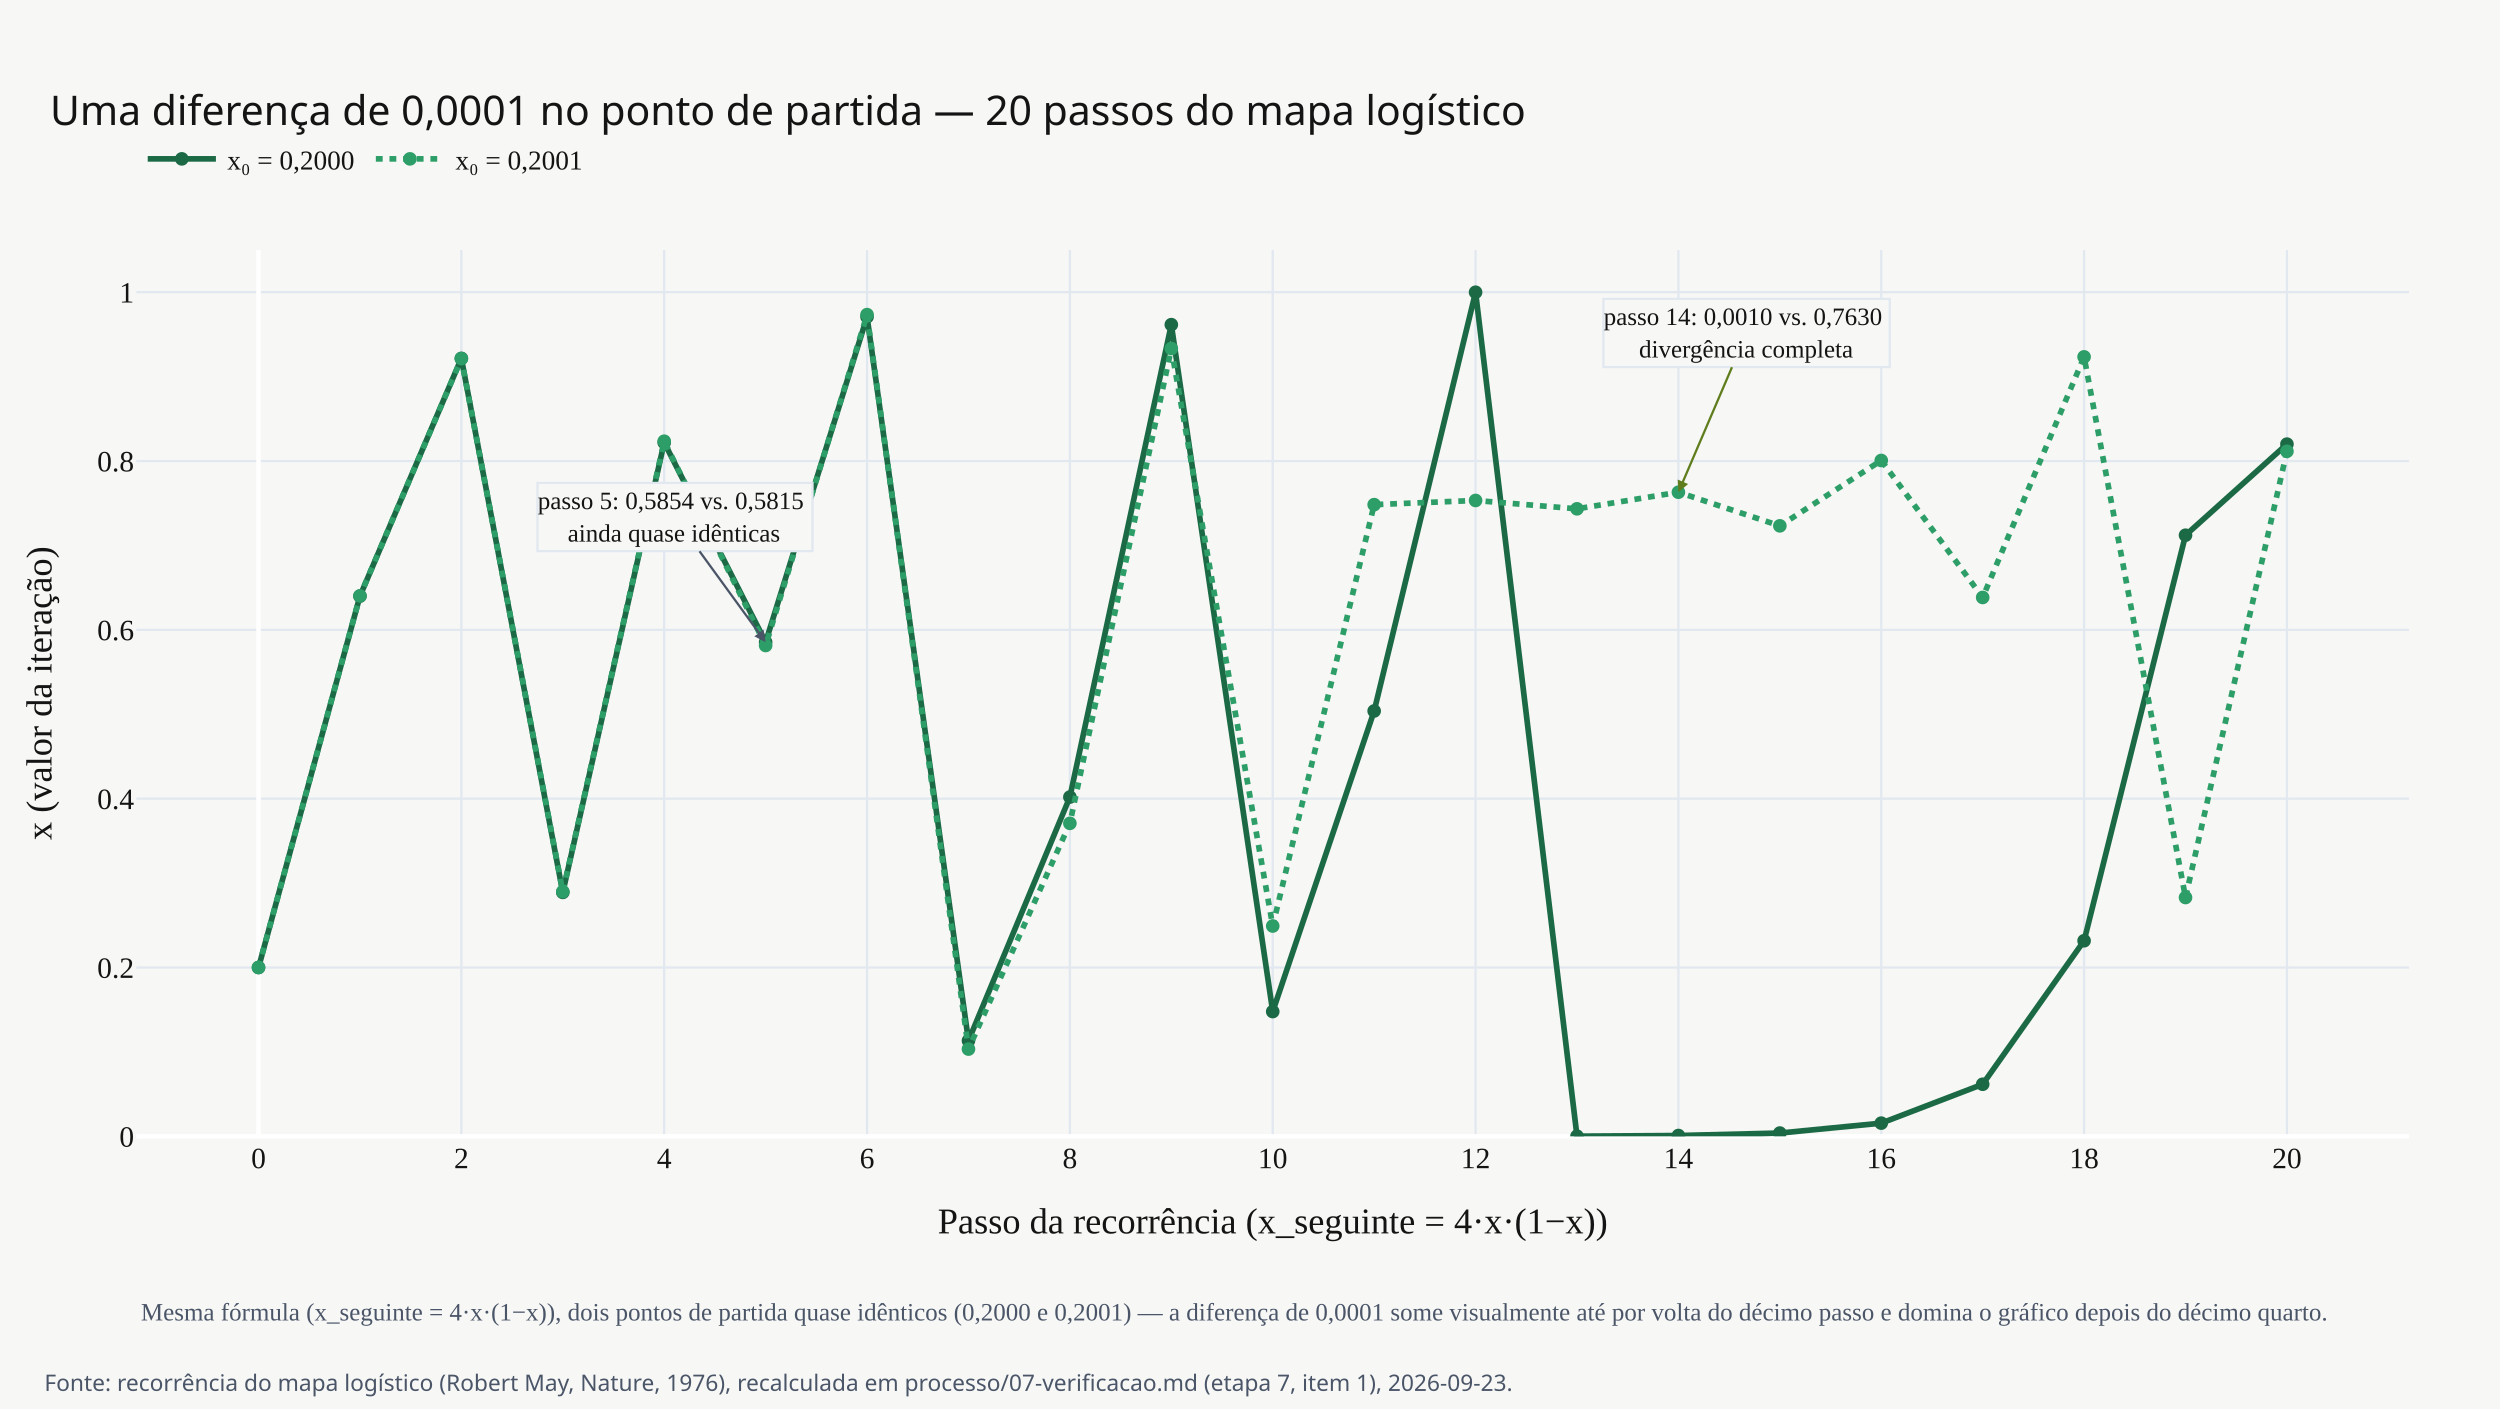
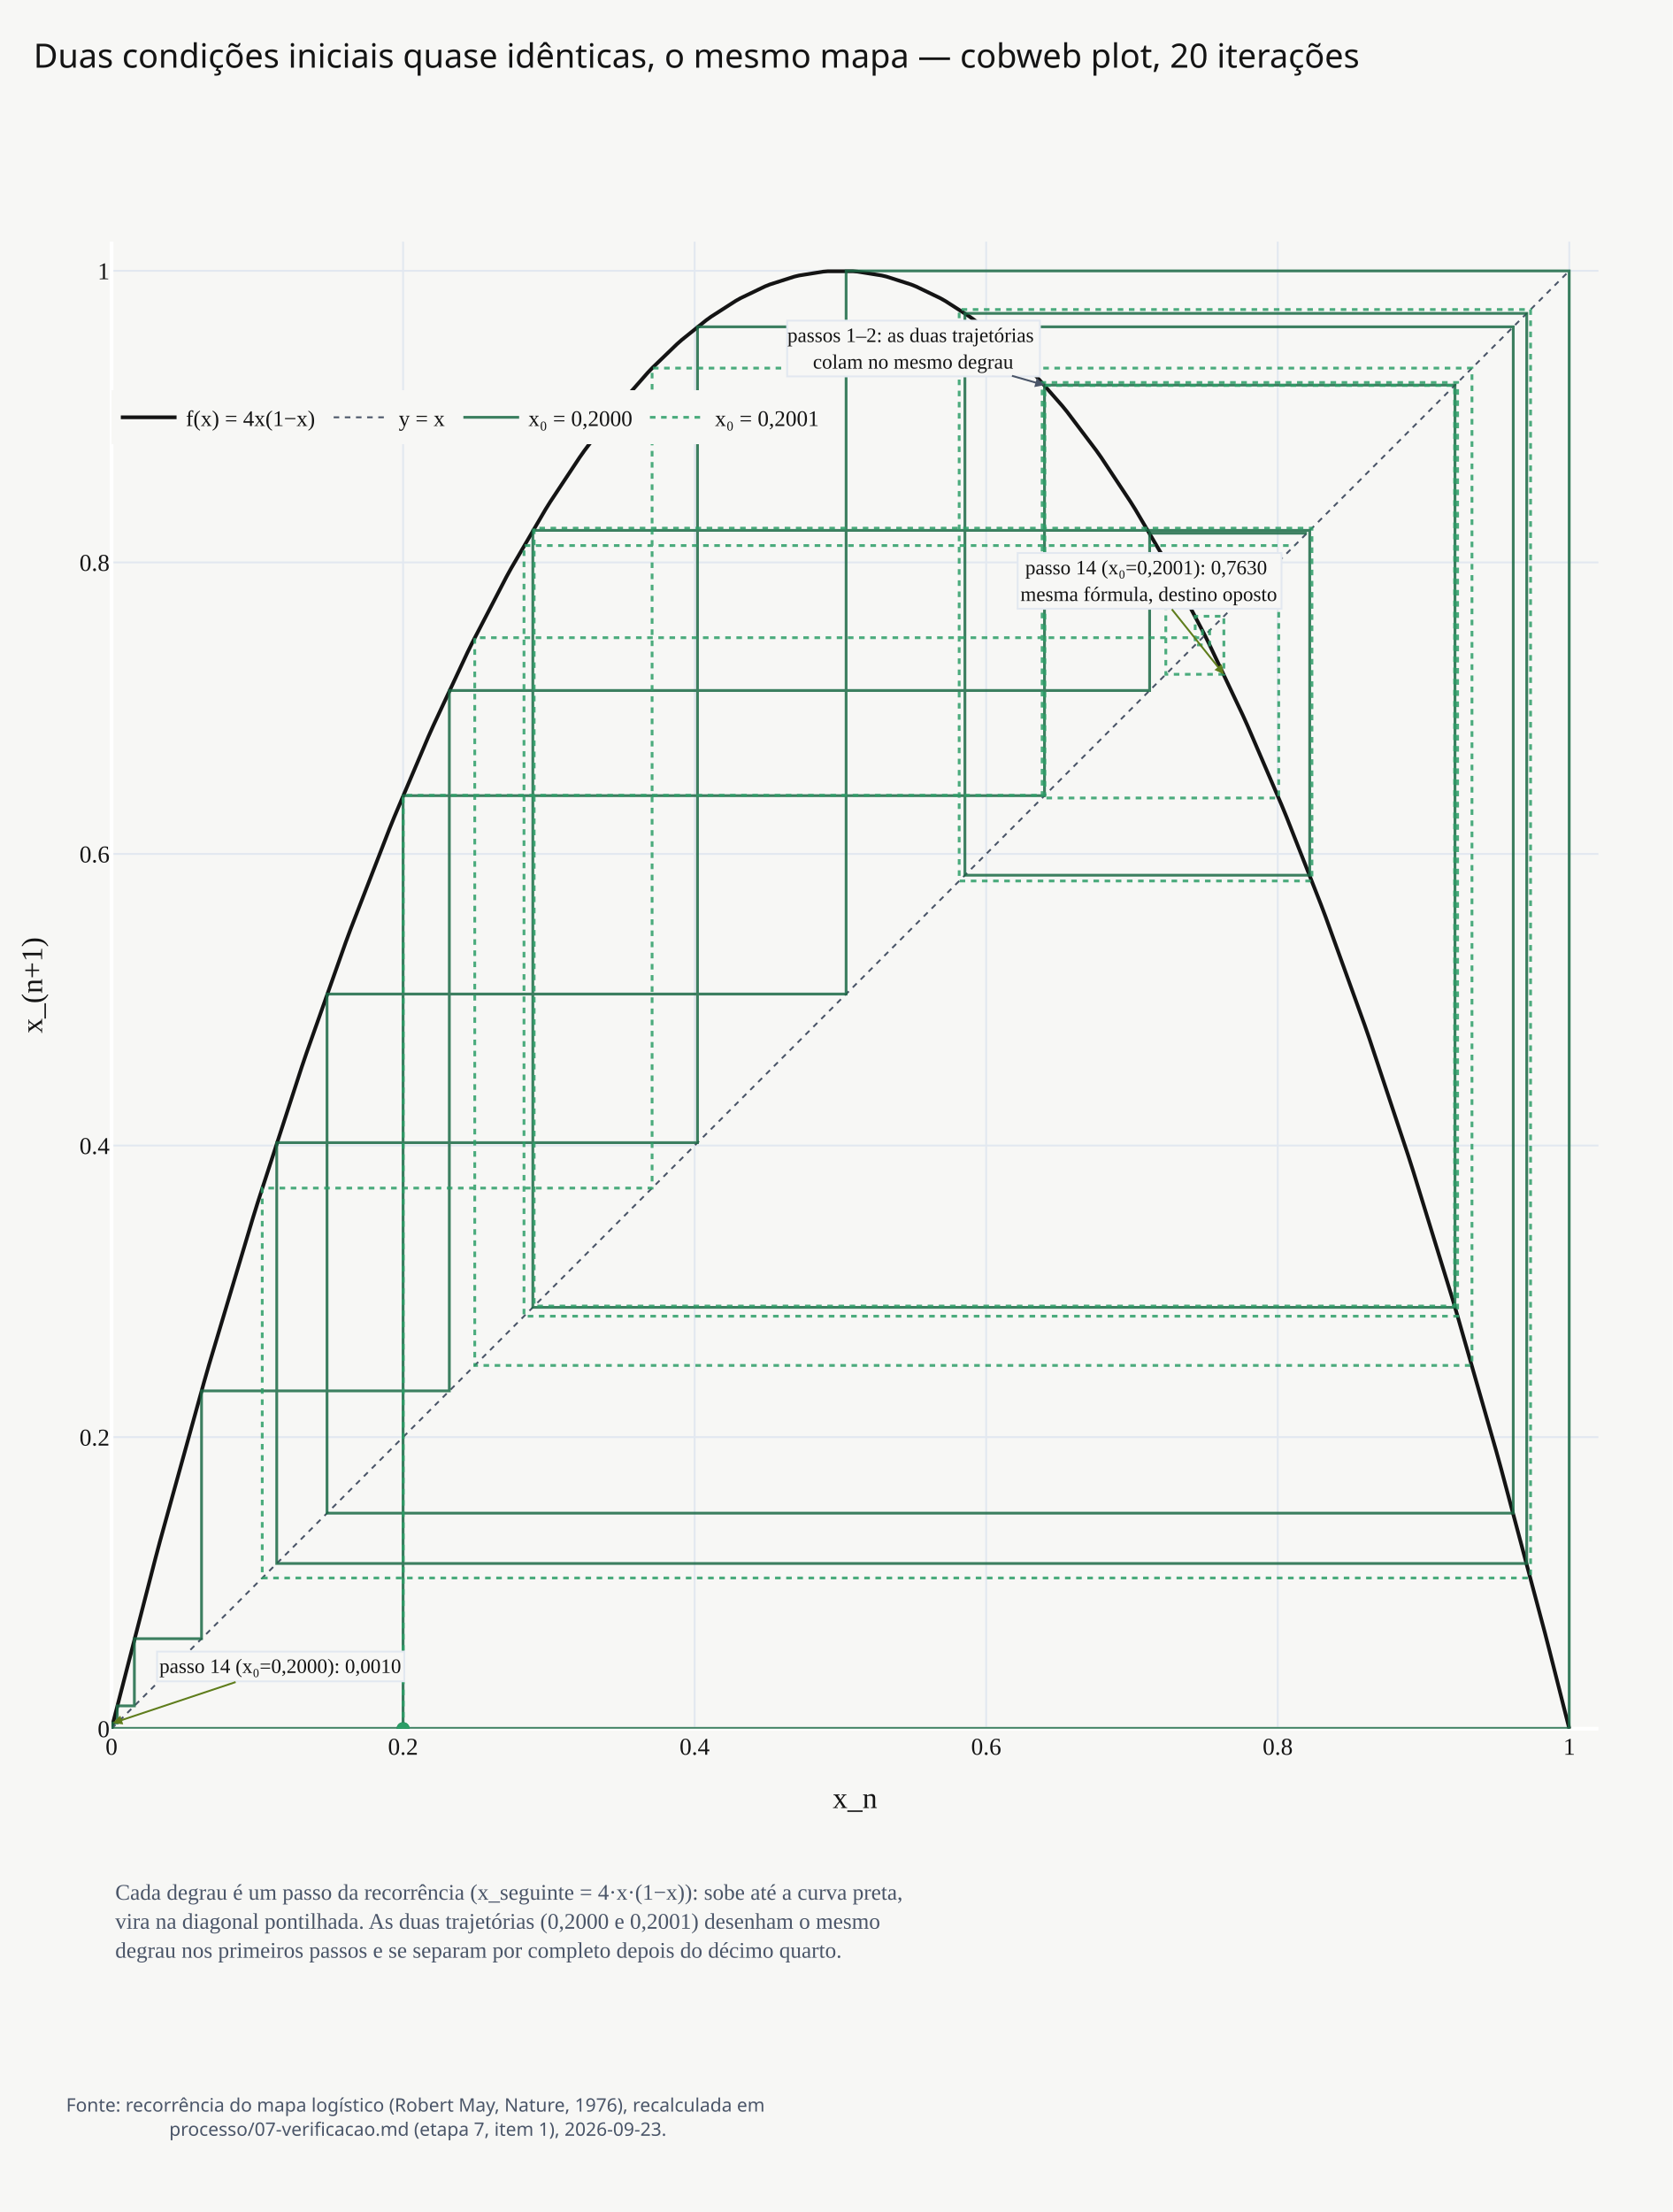
- <svg xmlns="http://www.w3.org/2000/svg" class="main-svg" width="1100" height="620" style="" viewBox="0 0 1100 620">
-   <rect x="0" y="0" width="1100" height="620" style="fill: rgb(247, 247, 245); fill-opacity: 1;" />
-   <defs id="defs-c038d2">
+ <svg xmlns="http://www.w3.org/2000/svg" class="main-svg" width="900" height="1190" style="" viewBox="0 0 900 1190">
+   <rect x="0" y="0" width="900" height="1190" style="fill: rgb(247, 247, 245); fill-opacity: 1;" />
+   <defs id="defs-118935">
    <g class="clips">
-       <clipPath id="clipc038d2xyplot" class="plotclip">
-         <rect width="1000" height="390" />
+       <clipPath id="clip118935xyplot" class="plotclip">
+         <rect width="800" height="800" />
      </clipPath>
-       <clipPath class="axesclip" id="clipc038d2x">
-         <rect x="60" y="0" width="1000" height="620" />
+       <clipPath class="axesclip" id="clip118935x">
+         <rect x="60" y="0" width="800" height="1190" />
      </clipPath>
-       <clipPath class="axesclip" id="clipc038d2y">
-         <rect x="0" y="110" width="1100" height="390" />
+       <clipPath class="axesclip" id="clip118935y">
+         <rect x="0" y="130" width="900" height="800" />
      </clipPath>
-       <clipPath class="axesclip" id="clipc038d2xy">
-         <rect x="60" y="110" width="1000" height="390" />
+       <clipPath class="axesclip" id="clip118935xy">
+         <rect x="60" y="130" width="800" height="800" />
      </clipPath>
    </g>
    <g class="gradients" />
    <g class="patterns" />
  </defs>
  <g class="bglayer" />
  <g class="layer-below">
    <g class="imagelayer" />
    <g class="shapelayer" />
  </g>
  <g class="cartesianlayer">
    <g class="subplot xy">
      <g class="layer-subplot">
        <g class="shapelayer" />
        <g class="imagelayer" />
      </g>
      <g class="minor-gridlayer">
        <g class="x" />
        <g class="y" />
      </g>
      <g class="gridlayer">
        <g class="x">
-           <path class="xgrid crisp" transform="translate(203,0)" d="M0,110v390" style="stroke: rgb(226, 232, 240); stroke-opacity: 1; stroke-width: 1px;" />
-           <path class="xgrid crisp" transform="translate(292.25,0)" d="M0,110v390" style="stroke: rgb(226, 232, 240); stroke-opacity: 1; stroke-width: 1px;" />
-           <path class="xgrid crisp" transform="translate(381.5,0)" d="M0,110v390" style="stroke: rgb(226, 232, 240); stroke-opacity: 1; stroke-width: 1px;" />
-           <path class="xgrid crisp" transform="translate(470.75,0)" d="M0,110v390" style="stroke: rgb(226, 232, 240); stroke-opacity: 1; stroke-width: 1px;" />
-           <path class="xgrid crisp" transform="translate(560,0)" d="M0,110v390" style="stroke: rgb(226, 232, 240); stroke-opacity: 1; stroke-width: 1px;" />
-           <path class="xgrid crisp" transform="translate(649.25,0)" d="M0,110v390" style="stroke: rgb(226, 232, 240); stroke-opacity: 1; stroke-width: 1px;" />
-           <path class="xgrid crisp" transform="translate(738.5,0)" d="M0,110v390" style="stroke: rgb(226, 232, 240); stroke-opacity: 1; stroke-width: 1px;" />
-           <path class="xgrid crisp" transform="translate(827.75,0)" d="M0,110v390" style="stroke: rgb(226, 232, 240); stroke-opacity: 1; stroke-width: 1px;" />
-           <path class="xgrid crisp" transform="translate(917,0)" d="M0,110v390" style="stroke: rgb(226, 232, 240); stroke-opacity: 1; stroke-width: 1px;" />
-           <path class="xgrid crisp" transform="translate(1006.25,0)" d="M0,110v390" style="stroke: rgb(226, 232, 240); stroke-opacity: 1; stroke-width: 1px;" />
+           <path class="xgrid crisp" transform="translate(216.86,0)" d="M0,130v800" style="stroke: rgb(226, 232, 240); stroke-opacity: 1; stroke-width: 1px;" />
+           <path class="xgrid crisp" transform="translate(373.73,0)" d="M0,130v800" style="stroke: rgb(226, 232, 240); stroke-opacity: 1; stroke-width: 1px;" />
+           <path class="xgrid crisp" transform="translate(530.59,0)" d="M0,130v800" style="stroke: rgb(226, 232, 240); stroke-opacity: 1; stroke-width: 1px;" />
+           <path class="xgrid crisp" transform="translate(687.45,0)" d="M0,130v800" style="stroke: rgb(226, 232, 240); stroke-opacity: 1; stroke-width: 1px;" />
+           <path class="xgrid crisp" transform="translate(844.31,0)" d="M0,130v800" style="stroke: rgb(226, 232, 240); stroke-opacity: 1; stroke-width: 1px;" />
        </g>
        <g class="y">
-           <path class="ygrid crisp" transform="translate(0,425.71)" d="M60,0h1000" style="stroke: rgb(226, 232, 240); stroke-opacity: 1; stroke-width: 1px;" />
-           <path class="ygrid crisp" transform="translate(0,351.43)" d="M60,0h1000" style="stroke: rgb(226, 232, 240); stroke-opacity: 1; stroke-width: 1px;" />
-           <path class="ygrid crisp" transform="translate(0,277.14)" d="M60,0h1000" style="stroke: rgb(226, 232, 240); stroke-opacity: 1; stroke-width: 1px;" />
-           <path class="ygrid crisp" transform="translate(0,202.86)" d="M60,0h1000" style="stroke: rgb(226, 232, 240); stroke-opacity: 1; stroke-width: 1px;" />
-           <path class="ygrid crisp" transform="translate(0,128.57)" d="M60,0h1000" style="stroke: rgb(226, 232, 240); stroke-opacity: 1; stroke-width: 1px;" />
+           <path class="ygrid crisp" transform="translate(0,773.14)" d="M60,0h800" style="stroke: rgb(226, 232, 240); stroke-opacity: 1; stroke-width: 1px;" />
+           <path class="ygrid crisp" transform="translate(0,616.27)" d="M60,0h800" style="stroke: rgb(226, 232, 240); stroke-opacity: 1; stroke-width: 1px;" />
+           <path class="ygrid crisp" transform="translate(0,459.41)" d="M60,0h800" style="stroke: rgb(226, 232, 240); stroke-opacity: 1; stroke-width: 1px;" />
+           <path class="ygrid crisp" transform="translate(0,302.55)" d="M60,0h800" style="stroke: rgb(226, 232, 240); stroke-opacity: 1; stroke-width: 1px;" />
+           <path class="ygrid crisp" transform="translate(0,145.69)" d="M60,0h800" style="stroke: rgb(226, 232, 240); stroke-opacity: 1; stroke-width: 1px;" />
        </g>
      </g>
      <g class="zerolinelayer">
-         <path class="xzl zl crisp" transform="translate(113.75,0)" d="M0,110v390" style="stroke: rgb(255, 255, 255); stroke-opacity: 1; stroke-width: 2px;" />
-         <path class="yzl zl crisp" transform="translate(0,500)" d="M60,0h1000" style="stroke: rgb(255, 255, 255); stroke-opacity: 1; stroke-width: 2px;" />
+         <path class="xzl zl crisp" transform="translate(60,0)" d="M0,130v800" style="stroke: rgb(255, 255, 255); stroke-opacity: 1; stroke-width: 2px;" />
+         <path class="yzl zl crisp" transform="translate(0,930)" d="M60,0h800" style="stroke: rgb(255, 255, 255); stroke-opacity: 1; stroke-width: 2px;" />
      </g>
      <g class="layer-between">
        <g class="shapelayer" />
        <g class="imagelayer" />
      </g>
      <path class="xlines-below" />
      <path class="ylines-below" />
      <g class="overlines-below" />
      <g class="xaxislayer-below" />
      <g class="yaxislayer-below" />
      <g class="overaxes-below" />
      <g class="overplot">
-         <g class="xy" transform="translate(60,110)" clip-path="url(#clipc038d2xyplot)">
+         <g class="xy" transform="translate(60,130)" clip-path="url(#clip118935xyplot)">
          <g class="scatterlayer mlayer">
-             <g class="trace scatter trace531951" style="stroke-miterlimit: 2; opacity: 1;">
+             <g class="trace scatter traceeb84c8" style="stroke-miterlimit: 2; opacity: 1;">
              <g class="fills" />
              <g class="errorbars" />
              <g class="lines">
-                 <path class="js-line" d="M53.75,315.71L98.38,152.29L143,47.69L187.63,282.65L232.25,84.71L276.88,172.56L321.5,29.41L366.13,347.9L410.75,240.7L455.38,32.85L500,335.09L544.63,202.83L589.25,18.59L633.88,389.91L678.5,389.63L723.13,388.54L767.75,384.18L812.38,367.07L857,303.93L901.63,125.5L946.25,85.42" style="vector-effect: none; fill: none; stroke: rgb(27, 106, 69); stroke-opacity: 1; stroke-width: 2.5px; opacity: 1;" />
-               </g>
+                 <path class="js-line" d="M0,800L23.61,708.41L26.23,698.58L49.84,613.31L52.46,604.19L76.07,525.23L78.69,516.81L102.3,444.17L104.92,436.45L125.91,377.21L128.53,370.12L149.52,315.94L152.14,309.48L170.5,266.25L173.13,260.36L191.49,221.05L194.11,215.72L212.47,180.35L215.1,175.57L233.46,144.13L236.08,139.92L251.82,116.13L254.44,112.41L270.18,91.56L272.8,88.34L288.54,70.44L291.17,67.7L304.28,55.07L306.91,52.75L320.02,42.22L322.64,40.33L335.76,31.91L338.38,30.43L351.5,24.12L354.12,23.06L367.24,18.85L369.86,18.22L382.98,16.12L385.6,15.91L398.71,15.91L401.34,16.12L414.45,18.22L417.08,18.85L430.19,23.06L432.82,24.12L445.93,30.43L448.55,31.91L461.67,40.33L464.29,42.22L477.41,52.75L480.03,55.07L493.15,67.7L495.77,70.44L511.51,88.34L514.13,91.56L529.87,112.41L532.49,116.13L548.23,139.92L550.86,144.13L566.59,170.87L569.22,175.57L587.58,210.46L590.2,215.72L608.56,254.53L611.19,260.36L629.55,303.1L632.17,309.48L650.53,356.16L653.16,363.11L674.14,421.22L676.77,428.8L697.75,491.96L700.37,500.17L721.36,568.39L723.98,577.24L744.97,650.51L747.59,659.98L771.2,748.41L773.82,758.59L784.31,800" style="vector-effect: none; fill: none; stroke: rgb(20, 20, 20); stroke-opacity: 1; stroke-width: 2px; opacity: 1;" />
+               </g>
+               <g class="points" />
+               <g class="text" />
+             </g>
+             <g class="trace scatter trace3468bb" style="stroke-miterlimit: 2; opacity: 1;">
+               <g class="fills" />
+               <g class="errorbars" />
+               <g class="lines">
+                 <path class="js-line" d="M0,800L784.31,15.69" style="vector-effect: none; fill: none; stroke: rgb(74, 85, 104); stroke-opacity: 1; stroke-dasharray: 3px, 3px; stroke-width: 1px; opacity: 1;" />
+               </g>
+               <g class="points" />
+               <g class="text" />
+             </g>
+             <g class="trace scatter trace664561" style="stroke-miterlimit: 2; opacity: 0.85;">
+               <g class="fills" />
+               <g class="errorbars" />
+               <g class="lines">
+                 <path class="js-line" d="M156.86,800L156.86,298.04L501.96,298.04L501.96,77.18L722.82,77.18L722.82,573.32L226.68,573.32L226.68,155.34L644.66,155.34L644.66,340.85L459.15,340.85L459.15,38.58L761.42,38.58L761.42,711.11L88.89,711.11L88.89,484.73L315.27,484.73L315.27,45.83L754.17,45.83L754.17,684.05L115.95,684.05L115.95,404.77L395.23,404.77L395.23,15.73L784.27,15.73L784.27,799.81L0.19,799.81L0.77,796.91L3.09,796.91L3.09,787.7L12.3,787.7L12.3,751.57L48.43,751.57L48.43,618.25L181.75,618.25L181.75,241.47L558.53,241.47L558.53,156.85L643.15,156.85" style="vector-effect: none; fill: none; stroke: rgb(27, 106, 69); stroke-opacity: 1; stroke-width: 1.5px; opacity: 1;" />
+               </g>
+               <g class="points" />
+               <g class="text" />
+             </g>
+             <g class="trace scatter trace578dde" style="stroke-miterlimit: 2; opacity: 1;">
+               <g class="fills" />
+               <g class="errorbars" />
+               <g class="lines" />
              <g class="points">
-                 <path class="point" transform="translate(53.75,315.71)" d="M3,0A3,3 0 1,1 0,-3A3,3 0 0,1 3,0Z" style="opacity: 1; stroke-width: 0px; fill: rgb(27, 106, 69); fill-opacity: 1;" />
-                 <path class="point" transform="translate(98.38,152.29)" d="M3,0A3,3 0 1,1 0,-3A3,3 0 0,1 3,0Z" style="opacity: 1; stroke-width: 0px; fill: rgb(27, 106, 69); fill-opacity: 1;" />
-                 <path class="point" transform="translate(143,47.69)" d="M3,0A3,3 0 1,1 0,-3A3,3 0 0,1 3,0Z" style="opacity: 1; stroke-width: 0px; fill: rgb(27, 106, 69); fill-opacity: 1;" />
-                 <path class="point" transform="translate(187.63,282.65)" d="M3,0A3,3 0 1,1 0,-3A3,3 0 0,1 3,0Z" style="opacity: 1; stroke-width: 0px; fill: rgb(27, 106, 69); fill-opacity: 1;" />
-                 <path class="point" transform="translate(232.25,84.71)" d="M3,0A3,3 0 1,1 0,-3A3,3 0 0,1 3,0Z" style="opacity: 1; stroke-width: 0px; fill: rgb(27, 106, 69); fill-opacity: 1;" />
-                 <path class="point" transform="translate(276.88,172.56)" d="M3,0A3,3 0 1,1 0,-3A3,3 0 0,1 3,0Z" style="opacity: 1; stroke-width: 0px; fill: rgb(27, 106, 69); fill-opacity: 1;" />
-                 <path class="point" transform="translate(321.5,29.41)" d="M3,0A3,3 0 1,1 0,-3A3,3 0 0,1 3,0Z" style="opacity: 1; stroke-width: 0px; fill: rgb(27, 106, 69); fill-opacity: 1;" />
-                 <path class="point" transform="translate(366.13,347.9)" d="M3,0A3,3 0 1,1 0,-3A3,3 0 0,1 3,0Z" style="opacity: 1; stroke-width: 0px; fill: rgb(27, 106, 69); fill-opacity: 1;" />
-                 <path class="point" transform="translate(410.75,240.7)" d="M3,0A3,3 0 1,1 0,-3A3,3 0 0,1 3,0Z" style="opacity: 1; stroke-width: 0px; fill: rgb(27, 106, 69); fill-opacity: 1;" />
-                 <path class="point" transform="translate(455.38,32.85)" d="M3,0A3,3 0 1,1 0,-3A3,3 0 0,1 3,0Z" style="opacity: 1; stroke-width: 0px; fill: rgb(27, 106, 69); fill-opacity: 1;" />
-                 <path class="point" transform="translate(500,335.09)" d="M3,0A3,3 0 1,1 0,-3A3,3 0 0,1 3,0Z" style="opacity: 1; stroke-width: 0px; fill: rgb(27, 106, 69); fill-opacity: 1;" />
-                 <path class="point" transform="translate(544.63,202.83)" d="M3,0A3,3 0 1,1 0,-3A3,3 0 0,1 3,0Z" style="opacity: 1; stroke-width: 0px; fill: rgb(27, 106, 69); fill-opacity: 1;" />
-                 <path class="point" transform="translate(589.25,18.59)" d="M3,0A3,3 0 1,1 0,-3A3,3 0 0,1 3,0Z" style="opacity: 1; stroke-width: 0px; fill: rgb(27, 106, 69); fill-opacity: 1;" />
-                 <path class="point" transform="translate(633.88,389.91)" d="M3,0A3,3 0 1,1 0,-3A3,3 0 0,1 3,0Z" style="opacity: 1; stroke-width: 0px; fill: rgb(27, 106, 69); fill-opacity: 1;" />
-                 <path class="point" transform="translate(678.5,389.63)" d="M3,0A3,3 0 1,1 0,-3A3,3 0 0,1 3,0Z" style="opacity: 1; stroke-width: 0px; fill: rgb(27, 106, 69); fill-opacity: 1;" />
-                 <path class="point" transform="translate(723.13,388.54)" d="M3,0A3,3 0 1,1 0,-3A3,3 0 0,1 3,0Z" style="opacity: 1; stroke-width: 0px; fill: rgb(27, 106, 69); fill-opacity: 1;" />
-                 <path class="point" transform="translate(767.75,384.18)" d="M3,0A3,3 0 1,1 0,-3A3,3 0 0,1 3,0Z" style="opacity: 1; stroke-width: 0px; fill: rgb(27, 106, 69); fill-opacity: 1;" />
-                 <path class="point" transform="translate(812.38,367.07)" d="M3,0A3,3 0 1,1 0,-3A3,3 0 0,1 3,0Z" style="opacity: 1; stroke-width: 0px; fill: rgb(27, 106, 69); fill-opacity: 1;" />
-                 <path class="point" transform="translate(857,303.93)" d="M3,0A3,3 0 1,1 0,-3A3,3 0 0,1 3,0Z" style="opacity: 1; stroke-width: 0px; fill: rgb(27, 106, 69); fill-opacity: 1;" />
-                 <path class="point" transform="translate(901.63,125.5)" d="M3,0A3,3 0 1,1 0,-3A3,3 0 0,1 3,0Z" style="opacity: 1; stroke-width: 0px; fill: rgb(27, 106, 69); fill-opacity: 1;" />
-                 <path class="point" transform="translate(946.25,85.42)" d="M3,0A3,3 0 1,1 0,-3A3,3 0 0,1 3,0Z" style="opacity: 1; stroke-width: 0px; fill: rgb(27, 106, 69); fill-opacity: 1;" />
-               </g>
-               <g class="text" />
-             </g>
-             <g class="trace scatter tracef4132b" style="stroke-miterlimit: 2; opacity: 1;">
+                 <path class="point" transform="translate(156.86,800)" d="M3.5,0A3.5,3.5 0 1,1 0,-3.5A3.5,3.5 0 0,1 3.5,0Z" style="opacity: 1; stroke-width: 0px; fill: rgb(27, 106, 69); fill-opacity: 1;" />
+               </g>
+               <g class="text" />
+             </g>
+             <g class="trace scatter trace9b56bb" style="stroke-miterlimit: 2; opacity: 0.85;">
              <g class="fills" />
              <g class="errorbars" />
              <g class="lines">
-                 <path class="js-line" d="M53.75,315.68L98.38,152.2L143,47.79L187.63,282.32L232.25,84.14L276.88,174.02L321.5,28.43L366.13,351.6L410.75,252.27L455.38,43.36L500,297.45L544.63,112.04L589.25,110.21L633.88,113.88L678.5,106.58L723.13,121.37L767.75,92.61L812.38,152.88L857,47.02L901.63,284.91L946.25,88.57" style="vector-effect: none; fill: none; stroke: rgb(45, 158, 103); stroke-opacity: 1; stroke-dasharray: 3px, 3px; stroke-width: 2.5px; opacity: 1;" />
-               </g>
+                 <path class="js-line" d="M156.94,800L156.94,297.85L502.15,297.85L502.15,77.39L722.61,77.39L722.61,572.61L227.39,572.61L227.39,154.14L645.86,154.14L645.86,343.94L456.06,343.94L456.06,36.51L763.49,36.51L763.49,718.91L81.09,718.91L81.09,509.16L290.84,509.16L290.84,68.04L731.96,68.04L731.96,604.57L195.43,604.57L195.43,213.06L586.94,213.06L586.94,209.19L590.81,209.19L590.81,216.95L583.05,216.95L583.05,201.53L598.47,201.53L598.47,232.76L567.24,232.76L567.24,172.02L627.98,172.02L627.98,299.3L500.7,299.3L500.7,75.77L724.23,75.77L724.23,578.08L221.92,578.08L221.92,163.49L636.51,163.49" style="vector-effect: none; fill: none; stroke: rgb(45, 158, 103); stroke-opacity: 1; stroke-dasharray: 3px, 3px; stroke-width: 1.5px; opacity: 1;" />
+               </g>
+               <g class="points" />
+               <g class="text" />
+             </g>
+             <g class="trace scatter trace96cc67" style="stroke-miterlimit: 2; opacity: 1;">
+               <g class="fills" />
+               <g class="errorbars" />
+               <g class="lines" />
              <g class="points">
-                 <path class="point" transform="translate(53.75,315.68)" d="M3,0A3,3 0 1,1 0,-3A3,3 0 0,1 3,0Z" style="opacity: 1; stroke-width: 0px; fill: rgb(45, 158, 103); fill-opacity: 1;" />
-                 <path class="point" transform="translate(98.38,152.2)" d="M3,0A3,3 0 1,1 0,-3A3,3 0 0,1 3,0Z" style="opacity: 1; stroke-width: 0px; fill: rgb(45, 158, 103); fill-opacity: 1;" />
-                 <path class="point" transform="translate(143,47.79)" d="M3,0A3,3 0 1,1 0,-3A3,3 0 0,1 3,0Z" style="opacity: 1; stroke-width: 0px; fill: rgb(45, 158, 103); fill-opacity: 1;" />
-                 <path class="point" transform="translate(187.63,282.32)" d="M3,0A3,3 0 1,1 0,-3A3,3 0 0,1 3,0Z" style="opacity: 1; stroke-width: 0px; fill: rgb(45, 158, 103); fill-opacity: 1;" />
-                 <path class="point" transform="translate(232.25,84.14)" d="M3,0A3,3 0 1,1 0,-3A3,3 0 0,1 3,0Z" style="opacity: 1; stroke-width: 0px; fill: rgb(45, 158, 103); fill-opacity: 1;" />
-                 <path class="point" transform="translate(276.88,174.02)" d="M3,0A3,3 0 1,1 0,-3A3,3 0 0,1 3,0Z" style="opacity: 1; stroke-width: 0px; fill: rgb(45, 158, 103); fill-opacity: 1;" />
-                 <path class="point" transform="translate(321.5,28.43)" d="M3,0A3,3 0 1,1 0,-3A3,3 0 0,1 3,0Z" style="opacity: 1; stroke-width: 0px; fill: rgb(45, 158, 103); fill-opacity: 1;" />
-                 <path class="point" transform="translate(366.13,351.6)" d="M3,0A3,3 0 1,1 0,-3A3,3 0 0,1 3,0Z" style="opacity: 1; stroke-width: 0px; fill: rgb(45, 158, 103); fill-opacity: 1;" />
-                 <path class="point" transform="translate(410.75,252.27)" d="M3,0A3,3 0 1,1 0,-3A3,3 0 0,1 3,0Z" style="opacity: 1; stroke-width: 0px; fill: rgb(45, 158, 103); fill-opacity: 1;" />
-                 <path class="point" transform="translate(455.38,43.36)" d="M3,0A3,3 0 1,1 0,-3A3,3 0 0,1 3,0Z" style="opacity: 1; stroke-width: 0px; fill: rgb(45, 158, 103); fill-opacity: 1;" />
-                 <path class="point" transform="translate(500,297.45)" d="M3,0A3,3 0 1,1 0,-3A3,3 0 0,1 3,0Z" style="opacity: 1; stroke-width: 0px; fill: rgb(45, 158, 103); fill-opacity: 1;" />
-                 <path class="point" transform="translate(544.63,112.04)" d="M3,0A3,3 0 1,1 0,-3A3,3 0 0,1 3,0Z" style="opacity: 1; stroke-width: 0px; fill: rgb(45, 158, 103); fill-opacity: 1;" />
-                 <path class="point" transform="translate(589.25,110.21)" d="M3,0A3,3 0 1,1 0,-3A3,3 0 0,1 3,0Z" style="opacity: 1; stroke-width: 0px; fill: rgb(45, 158, 103); fill-opacity: 1;" />
-                 <path class="point" transform="translate(633.88,113.88)" d="M3,0A3,3 0 1,1 0,-3A3,3 0 0,1 3,0Z" style="opacity: 1; stroke-width: 0px; fill: rgb(45, 158, 103); fill-opacity: 1;" />
-                 <path class="point" transform="translate(678.5,106.58)" d="M3,0A3,3 0 1,1 0,-3A3,3 0 0,1 3,0Z" style="opacity: 1; stroke-width: 0px; fill: rgb(45, 158, 103); fill-opacity: 1;" />
-                 <path class="point" transform="translate(723.13,121.37)" d="M3,0A3,3 0 1,1 0,-3A3,3 0 0,1 3,0Z" style="opacity: 1; stroke-width: 0px; fill: rgb(45, 158, 103); fill-opacity: 1;" />
-                 <path class="point" transform="translate(767.75,92.61)" d="M3,0A3,3 0 1,1 0,-3A3,3 0 0,1 3,0Z" style="opacity: 1; stroke-width: 0px; fill: rgb(45, 158, 103); fill-opacity: 1;" />
-                 <path class="point" transform="translate(812.38,152.88)" d="M3,0A3,3 0 1,1 0,-3A3,3 0 0,1 3,0Z" style="opacity: 1; stroke-width: 0px; fill: rgb(45, 158, 103); fill-opacity: 1;" />
-                 <path class="point" transform="translate(857,47.02)" d="M3,0A3,3 0 1,1 0,-3A3,3 0 0,1 3,0Z" style="opacity: 1; stroke-width: 0px; fill: rgb(45, 158, 103); fill-opacity: 1;" />
-                 <path class="point" transform="translate(901.63,284.91)" d="M3,0A3,3 0 1,1 0,-3A3,3 0 0,1 3,0Z" style="opacity: 1; stroke-width: 0px; fill: rgb(45, 158, 103); fill-opacity: 1;" />
-                 <path class="point" transform="translate(946.25,88.57)" d="M3,0A3,3 0 1,1 0,-3A3,3 0 0,1 3,0Z" style="opacity: 1; stroke-width: 0px; fill: rgb(45, 158, 103); fill-opacity: 1;" />
+                 <path class="point" transform="translate(156.94,800)" d="M3.5,0A3.5,3.5 0 1,1 0,-3.5A3.5,3.5 0 0,1 3.5,0Z" style="opacity: 1; stroke-width: 0px; fill: rgb(45, 158, 103); fill-opacity: 1;" />
              </g>
              <g class="text" />
            </g>
          </g>
        </g>
      </g>
      <g class="zerolinelayer-above" />
      <path class="xlines-above crisp" d="M0,0" style="fill: none;" />
      <path class="ylines-above crisp" d="M0,0" style="fill: none;" />
      <g class="overlines-above" />
      <g class="xaxislayer-above">
        <g class="xtick">
-           <text text-anchor="middle" x="0" y="514" transform="translate(113.75,0)" style="font-size: 13px; fill: rgb(20, 20, 20); fill-opacity: 1; white-space: pre;">0</text>
-         </g>
-         <g class="xtick">
-           <text text-anchor="middle" x="0" y="514" style="font-size: 13px; fill: rgb(20, 20, 20); fill-opacity: 1; white-space: pre;" transform="translate(203,0)">2</text>
-         </g>
-         <g class="xtick">
-           <text text-anchor="middle" x="0" y="514" style="font-size: 13px; fill: rgb(20, 20, 20); fill-opacity: 1; white-space: pre;" transform="translate(292.25,0)">4</text>
-         </g>
-         <g class="xtick">
-           <text text-anchor="middle" x="0" y="514" style="font-size: 13px; fill: rgb(20, 20, 20); fill-opacity: 1; white-space: pre;" transform="translate(381.5,0)">6</text>
-         </g>
-         <g class="xtick">
-           <text text-anchor="middle" x="0" y="514" style="font-size: 13px; fill: rgb(20, 20, 20); fill-opacity: 1; white-space: pre;" transform="translate(470.75,0)">8</text>
-         </g>
-         <g class="xtick">
-           <text text-anchor="middle" x="0" y="514" style="font-size: 13px; fill: rgb(20, 20, 20); fill-opacity: 1; white-space: pre;" transform="translate(560,0)">10</text>
-         </g>
-         <g class="xtick">
-           <text text-anchor="middle" x="0" y="514" style="font-size: 13px; fill: rgb(20, 20, 20); fill-opacity: 1; white-space: pre;" transform="translate(649.25,0)">12</text>
-         </g>
-         <g class="xtick">
-           <text text-anchor="middle" x="0" y="514" style="font-size: 13px; fill: rgb(20, 20, 20); fill-opacity: 1; white-space: pre;" transform="translate(738.5,0)">14</text>
-         </g>
-         <g class="xtick">
-           <text text-anchor="middle" x="0" y="514" style="font-size: 13px; fill: rgb(20, 20, 20); fill-opacity: 1; white-space: pre;" transform="translate(827.75,0)">16</text>
-         </g>
-         <g class="xtick">
-           <text text-anchor="middle" x="0" y="514" style="font-size: 13px; fill: rgb(20, 20, 20); fill-opacity: 1; white-space: pre;" transform="translate(917,0)">18</text>
-         </g>
-         <g class="xtick">
-           <text text-anchor="middle" x="0" y="514" style="font-size: 13px; fill: rgb(20, 20, 20); fill-opacity: 1; white-space: pre;" transform="translate(1006.25,0)">20</text>
+           <text text-anchor="middle" x="0" y="944" transform="translate(60,0)" style="font-size: 13px; fill: rgb(20, 20, 20); fill-opacity: 1; white-space: pre;">0</text>
+         </g>
+         <g class="xtick">
+           <text text-anchor="middle" x="0" y="944" style="font-size: 13px; fill: rgb(20, 20, 20); fill-opacity: 1; white-space: pre;" transform="translate(216.86,0)">0.2</text>
+         </g>
+         <g class="xtick">
+           <text text-anchor="middle" x="0" y="944" style="font-size: 13px; fill: rgb(20, 20, 20); fill-opacity: 1; white-space: pre;" transform="translate(373.73,0)">0.4</text>
+         </g>
+         <g class="xtick">
+           <text text-anchor="middle" x="0" y="944" style="font-size: 13px; fill: rgb(20, 20, 20); fill-opacity: 1; white-space: pre;" transform="translate(530.59,0)">0.6</text>
+         </g>
+         <g class="xtick">
+           <text text-anchor="middle" x="0" y="944" style="font-size: 13px; fill: rgb(20, 20, 20); fill-opacity: 1; white-space: pre;" transform="translate(687.45,0)">0.8</text>
+         </g>
+         <g class="xtick">
+           <text text-anchor="middle" x="0" y="944" style="font-size: 13px; fill: rgb(20, 20, 20); fill-opacity: 1; white-space: pre;" transform="translate(844.31,0)">1</text>
        </g>
      </g>
      <g class="yaxislayer-above">
        <g class="ytick">
-           <text text-anchor="end" x="59" y="4.55" transform="translate(0,500)" style="font-size: 13px; fill: rgb(20, 20, 20); fill-opacity: 1; white-space: pre;">0</text>
-         </g>
-         <g class="ytick">
-           <text text-anchor="end" x="59" y="4.55" style="font-size: 13px; fill: rgb(20, 20, 20); fill-opacity: 1; white-space: pre;" transform="translate(0,425.71)">0.2</text>
-         </g>
-         <g class="ytick">
-           <text text-anchor="end" x="59" y="4.55" style="font-size: 13px; fill: rgb(20, 20, 20); fill-opacity: 1; white-space: pre;" transform="translate(0,351.43)">0.4</text>
-         </g>
-         <g class="ytick">
-           <text text-anchor="end" x="59" y="4.55" style="font-size: 13px; fill: rgb(20, 20, 20); fill-opacity: 1; white-space: pre;" transform="translate(0,277.14)">0.6</text>
-         </g>
-         <g class="ytick">
-           <text text-anchor="end" x="59" y="4.55" style="font-size: 13px; fill: rgb(20, 20, 20); fill-opacity: 1; white-space: pre;" transform="translate(0,202.86)">0.8</text>
-         </g>
-         <g class="ytick">
-           <text text-anchor="end" x="59" y="4.55" style="font-size: 13px; fill: rgb(20, 20, 20); fill-opacity: 1; white-space: pre;" transform="translate(0,128.57)">1</text>
+           <text text-anchor="end" x="59" y="4.55" transform="translate(0,930)" style="font-size: 13px; fill: rgb(20, 20, 20); fill-opacity: 1; white-space: pre;">0</text>
+         </g>
+         <g class="ytick">
+           <text text-anchor="end" x="59" y="4.55" style="font-size: 13px; fill: rgb(20, 20, 20); fill-opacity: 1; white-space: pre;" transform="translate(0,773.14)">0.2</text>
+         </g>
+         <g class="ytick">
+           <text text-anchor="end" x="59" y="4.55" style="font-size: 13px; fill: rgb(20, 20, 20); fill-opacity: 1; white-space: pre;" transform="translate(0,616.27)">0.4</text>
+         </g>
+         <g class="ytick">
+           <text text-anchor="end" x="59" y="4.55" style="font-size: 13px; fill: rgb(20, 20, 20); fill-opacity: 1; white-space: pre;" transform="translate(0,459.41)">0.6</text>
+         </g>
+         <g class="ytick">
+           <text text-anchor="end" x="59" y="4.55" style="font-size: 13px; fill: rgb(20, 20, 20); fill-opacity: 1; white-space: pre;" transform="translate(0,302.55)">0.8</text>
+         </g>
+         <g class="ytick">
+           <text text-anchor="end" x="59" y="4.55" style="font-size: 13px; fill: rgb(20, 20, 20); fill-opacity: 1; white-space: pre;" transform="translate(0,145.69)">1</text>
        </g>
      </g>
      <g class="overaxes-above" />
    </g>
  </g>
  <g class="polarlayer" />
  <g class="smithlayer" />
  <g class="ternarylayer" />
  <g class="geolayer" />
  <g class="funnelarealayer" />
  <g class="pielayer" />
  <g class="iciclelayer" />
  <g class="treemaplayer" />
  <g class="sunburstlayer" />
  <g class="glimages" />
-   <defs id="topdefs-c038d2">
+   <defs id="topdefs-118935">
    <g class="clips" />
-     <clipPath id="legendc038d2">
-       <rect width="201" height="29" x="0" y="0" />
+     <clipPath id="legend118935">
+       <rect width="386" height="29" x="0" y="0" />
    </clipPath>
  </defs>
  <g class="layer-above">
    <g class="imagelayer" />
    <g class="shapelayer" />
  </g>
  <g class="infolayer">
-     <g class="legend" pointer-events="all" transform="translate(60,55.4)">
-       <rect class="bg" shape-rendering="crispEdges" style="stroke: rgb(68, 68, 68); stroke-opacity: 1; fill: rgb(247, 247, 245); fill-opacity: 1; stroke-width: 0px;" width="201" height="29" x="0" y="0" />
-       <g class="scrollbox" transform="" clip-path="url(#legendc038d2)">
+     <g class="legend" pointer-events="all" transform="translate(60,210)">
+       <rect class="bg" shape-rendering="crispEdges" style="stroke: rgb(68, 68, 68); stroke-opacity: 1; fill: rgb(247, 247, 245); fill-opacity: 1; stroke-width: 0px;" width="386" height="29" x="0" y="0" />
+       <g class="scrollbox" transform="" clip-path="url(#legend118935)">
        <g class="groups">
          <g class="traces" transform="translate(0,14.5)" style="opacity: 1;">
-             <text class="legendtext" text-anchor="start" x="40" y="4.68" style="font-size: 12px; fill: rgb(20, 20, 20); fill-opacity: 1; white-space: pre;">x₀ = 0,2000</text>
+             <text class="legendtext" text-anchor="start" x="40" y="4.68" style="font-size: 12px; fill: rgb(20, 20, 20); fill-opacity: 1; white-space: pre;">f(x) = 4x(1−x)</text>
            <g class="layers" style="opacity: 1;">
              <g class="legendfill" />
              <g class="legendlines">
-                 <path class="js-line" d="M5,0h30" style="fill: none; stroke: rgb(27, 106, 69); stroke-opacity: 1; stroke-width: 2.5px;" />
+                 <path class="js-line" d="M5,0h30" style="fill: none; stroke: rgb(20, 20, 20); stroke-opacity: 1; stroke-width: 2px;" />
              </g>
              <g class="legendsymbols">
-                 <g class="legendpoints">
-                   <path class="scatterpts" transform="translate(20,0)" d="M3,0A3,3 0 1,1 0,-3A3,3 0 0,1 3,0Z" style="opacity: 1; stroke-width: 0px; fill: rgb(27, 106, 69); fill-opacity: 1;" />
-                 </g>
-               </g>
-             </g>
-             <rect class="legendtoggle" x="0" y="-9.5" width="97.875" height="19" style="fill: rgb(0, 0, 0); fill-opacity: 0;" />
-           </g>
-           <g class="traces" transform="translate(100.375,14.5)" style="opacity: 1;">
-             <text class="legendtext" text-anchor="start" x="40" y="4.68" style="font-size: 12px; fill: rgb(20, 20, 20); fill-opacity: 1; white-space: pre;">x₀ = 0,2001</text>
+                 <g class="legendpoints" />
+               </g>
+             </g>
+             <rect class="legendtoggle" x="0" y="-9.5" width="112.02" height="19" style="fill: rgb(0, 0, 0); fill-opacity: 0;" />
+           </g>
+           <g class="traces" transform="translate(114.5195,14.5)" style="opacity: 1;">
+             <text class="legendtext" text-anchor="start" x="40" y="4.68" style="font-size: 12px; fill: rgb(20, 20, 20); fill-opacity: 1; white-space: pre;">y = x</text>
            <g class="layers" style="opacity: 1;">
              <g class="legendfill" />
              <g class="legendlines">
-                 <path class="js-line" d="M5,0h30" style="fill: none; stroke: rgb(45, 158, 103); stroke-opacity: 1; stroke-dasharray: 3px, 3px; stroke-width: 2.5px;" />
+                 <path class="js-line" d="M5,0h30" style="fill: none; stroke: rgb(74, 85, 104); stroke-opacity: 1; stroke-dasharray: 3px, 3px; stroke-width: 1px;" />
              </g>
              <g class="legendsymbols">
-                 <g class="legendpoints">
-                   <path class="scatterpts" transform="translate(20,0)" d="M3,0A3,3 0 1,1 0,-3A3,3 0 0,1 3,0Z" style="opacity: 1; stroke-width: 0px; fill: rgb(45, 158, 103); fill-opacity: 1;" />
-                 </g>
+                 <g class="legendpoints" />
+               </g>
+             </g>
+             <rect class="legendtoggle" x="0" y="-9.5" width="67.281" height="19" style="fill: rgb(0, 0, 0); fill-opacity: 0;" />
+           </g>
+           <g class="traces" transform="translate(184.3008,14.5)" style="opacity: 1;">
+             <text class="legendtext" text-anchor="start" x="40" y="4.68" style="font-size: 12px; fill: rgb(20, 20, 20); fill-opacity: 1; white-space: pre;">x₀ = 0,2000</text>
+             <g class="layers" style="opacity: 0.85;">
+               <g class="legendfill" />
+               <g class="legendlines">
+                 <path class="js-line" d="M5,0h30" style="fill: none; stroke: rgb(27, 106, 69); stroke-opacity: 1; stroke-width: 1.5px;" />
+               </g>
+               <g class="legendsymbols">
+                 <g class="legendpoints" />
              </g>
            </g>
            <rect class="legendtoggle" x="0" y="-9.5" width="97.875" height="19" style="fill: rgb(0, 0, 0); fill-opacity: 0;" />
          </g>
+           <g class="traces" transform="translate(284.6758,14.5)" style="opacity: 1;">
+             <text class="legendtext" text-anchor="start" x="40" y="4.68" style="font-size: 12px; fill: rgb(20, 20, 20); fill-opacity: 1; white-space: pre;">x₀ = 0,2001</text>
+             <g class="layers" style="opacity: 0.85;">
+               <g class="legendfill" />
+               <g class="legendlines">
+                 <path class="js-line" d="M5,0h30" style="fill: none; stroke: rgb(45, 158, 103); stroke-opacity: 1; stroke-dasharray: 3px, 3px; stroke-width: 1.5px;" />
+               </g>
+               <g class="legendsymbols">
+                 <g class="legendpoints" />
+               </g>
+             </g>
+             <rect class="legendtoggle" x="0" y="-9.5" width="97.875" height="19" style="fill: rgb(0, 0, 0); fill-opacity: 0;" />
+           </g>
        </g>
      </g>
      <rect class="scrollbar" rx="20" ry="3" width="0" height="0" style="fill: rgb(128, 139, 164); fill-opacity: 1;" x="0" y="0" />
    </g>
    <g class="g-gtitle">
-       <text class="gtitle" x="22" y="55" text-anchor="start" dy="0em" style="opacity: 1; font-family: Montserrat; font-size: 18px; fill: rgb(20, 20, 20); fill-opacity: 1; white-space: pre;">Uma diferença de 0,0001 no ponto de partida — 20 passos do mapa logístico</text>
+       <text class="gtitle" x="18" y="23.8" text-anchor="start" dy="0.7em" style="opacity: 1; font-family: Montserrat; font-size: 18px; fill: rgb(20, 20, 20); fill-opacity: 1; white-space: pre;">Duas condições iniciais quase idênticas, o mesmo mapa — cobweb plot, 20 iterações</text>
    </g>
    <g class="g-xtitle">
-       <text class="xtitle" x="560" y="542.7" text-anchor="middle" style="opacity: 1; font-size: 16px; fill: rgb(20, 20, 20); fill-opacity: 1; white-space: pre;">Passo da recorrência (x_seguinte = 4·x·(1−x))</text>
+       <text class="xtitle" x="460" y="972.7" text-anchor="middle" style="opacity: 1; font-size: 16px; fill: rgb(20, 20, 20); fill-opacity: 1; white-space: pre;">x_n</text>
    </g>
    <g class="g-ytitle">
-       <text class="ytitle" transform="rotate(-90,22.65,305)" x="22.65" y="305" text-anchor="middle" style="opacity: 1; font-size: 16px; fill: rgb(20, 20, 20); fill-opacity: 1; white-space: pre;">x (valor da iteração)</text>
+       <text class="ytitle" transform="rotate(-90,22.65,530)" x="22.65" y="530" text-anchor="middle" style="opacity: 1; font-size: 16px; fill: rgb(20, 20, 20); fill-opacity: 1; white-space: pre;">x_(n+1)</text>
    </g>
    <g class="annotation" data-index="0" style="opacity: 1;">
-       <g class="annotation-text-g" transform="rotate(0,296.88,227.56)">
-         <g class="cursor-pointer" transform="translate(236,212)">
-           <rect class="bg" x="0.5" y="0.5" width="121" height="30" style="stroke-width: 1px; stroke: rgb(226, 232, 240); stroke-opacity: 1; fill: rgb(247, 247, 245); fill-opacity: 1;" />
-           <text class="annotation-text" text-anchor="middle" x="60.516" y="12" style="font-size: 11px; fill: rgb(20, 20, 20); fill-opacity: 1; white-space: pre;">
-             <tspan class="line" dy="0em" x="60.516" y="12">passo 5: 0,5854 vs. 0,5815</tspan>
-             <tspan class="line" dy="1.3em" x="60.516" y="12">ainda quase idênticas</tspan>
+       <g class="annotation-text-g" transform="rotate(0,491.96,187.18)">
+         <g class="cursor-pointer" transform="translate(423,172)">
+           <rect class="bg" x="0.5" y="0.5" width="136" height="30" style="stroke-width: 1px; stroke: rgb(226, 232, 240); stroke-opacity: 1; fill: rgb(247, 247, 245); fill-opacity: 1;" />
+           <text class="annotation-text" text-anchor="middle" x="68.297" y="12" style="font-size: 11px; fill: rgb(20, 20, 20); fill-opacity: 1; white-space: pre;">
+             <tspan class="line" dy="0em" x="68.297" y="12">passos 1–2: as duas trajetórias</tspan>
+             <tspan class="line" dy="1.3em" x="68.297" y="12">colam no mesmo degrau</tspan>
          </text>
        </g>
      </g>
      <g class="annotation-arrow-g" style="opacity: 1;">
-         <path d="M307.789,242.56L336.88,282.56" style="stroke-width: 1px; stroke: rgb(74, 85, 104); stroke-opacity: 1; stroke-dasharray: 0px, 0px, 48.16px, 49.46px;" />
-         <path d="M-3.7,-2.5V2.5L1.3,0Z" transform="translate(336.1154,281.5086)rotate(53.97648)" style="fill: rgb(74, 85, 104); stroke-width: 0;" />
+         <path d="M544.46,202.18L561.96,207.18" style="stroke-width: 1px; stroke: rgb(74, 85, 104); stroke-opacity: 1; stroke-dasharray: 0px, 0px, 16.9px, 18.2px;" />
+         <path d="M-3.7,-2.5V2.5L1.3,0Z" transform="translate(560.71,206.8229)rotate(15.9454)" style="fill: rgb(74, 85, 104); stroke-width: 0;" />
      </g>
    </g>
    <g class="annotation" data-index="1" style="opacity: 1;">
-       <g class="annotation-text-g" transform="rotate(0,768.5,146.58)">
-         <g class="cursor-pointer" transform="translate(705,131)">
-           <rect class="bg" x="0.5" y="0.5" width="126" height="30" style="stroke-width: 1px; stroke: rgb(226, 232, 240); stroke-opacity: 1; fill: rgb(247, 247, 245); fill-opacity: 1;" />
-           <text class="annotation-text" text-anchor="middle" x="63.266" y="12" style="font-size: 11px; fill: rgb(20, 20, 20); fill-opacity: 1; white-space: pre;">
-             <tspan class="line" dy="0em" x="63.266" y="12">passo 14: 0,0010 vs. 0,7630</tspan>
-             <tspan class="line" dy="1.3em" x="63.266" y="12">divergência completa</tspan>
+       <g class="annotation-text-g" transform="rotate(0,150.77,896.91)">
+         <g class="cursor-pointer" transform="translate(84,888)">
+           <rect class="bg" x="0.5" y="0.5" width="133" height="16" style="stroke-width: 1px; stroke: rgb(226, 232, 240); stroke-opacity: 1; fill: rgb(247, 247, 245); fill-opacity: 1;" />
+           <text class="annotation-text" text-anchor="middle" x="66.789" y="12" style="font-size: 11px; fill: rgb(20, 20, 20); fill-opacity: 1; white-space: pre;">passo 14 (x₀=0,2000): 0,0010</text>
+         </g>
+       </g>
+       <g class="annotation-arrow-g" style="opacity: 1;">
+         <path d="M126.77,904.91L60.77,926.91" style="stroke-width: 1px; stroke: rgb(95, 125, 28); stroke-opacity: 1; stroke-dasharray: 0px, 0px, 68.27px, 69.57px;" />
+         <path d="M-3.7,-2.5V2.5L1.3,0Z" transform="translate(62.00329,926.4989)rotate(161.5685)" style="fill: rgb(95, 125, 28); stroke-width: 0;" />
+       </g>
+     </g>
+     <g class="annotation" data-index="2" style="opacity: 1;">
+       <g class="annotation-text-g" transform="rotate(0,618.47,312.76)">
+         <g class="cursor-pointer" transform="translate(547,297)">
+           <rect class="bg" x="0.5" y="0.5" width="142" height="30" style="stroke-width: 1px; stroke: rgb(226, 232, 240); stroke-opacity: 1; fill: rgb(247, 247, 245); fill-opacity: 1;" />
+           <text class="annotation-text" text-anchor="middle" x="71.047" y="12" style="font-size: 11px; fill: rgb(20, 20, 20); fill-opacity: 1; white-space: pre;">
+             <tspan class="line" dy="0em" x="71.047" y="12">passo 14 (x₀=0,2001): 0,7630</tspan>
+             <tspan class="line" dy="1.3em" x="71.047" y="12">mesma fórmula, destino oposto</tspan>
          </text>
        </g>
      </g>
      <g class="annotation-arrow-g" style="opacity: 1;">
-         <path d="M762.071,161.58L738.5,216.58" style="stroke-width: 1px; stroke: rgb(95, 125, 28); stroke-opacity: 1; stroke-dasharray: 0px, 0px, 58.538px, 59.838px;" />
-         <path d="M-3.7,-2.5V2.5L1.3,0Z" transform="translate(739.0121,215.3851)rotate(113.1848)" style="fill: rgb(95, 125, 28); stroke-width: 0;" />
-       </g>
-     </g>
-     <g class="annotation" data-index="2" style="opacity: 1;">
-       <g class="annotation-text-g" transform="rotate(0,543,577.3)">
-         <g class="cursor-pointer" transform="translate(60,569)">
-           <rect class="bg" x="0.5" y="0.5" width="965" height="16" style="stroke-width: 1px; stroke: rgb(0, 0, 0); stroke-opacity: 0; fill: rgb(0, 0, 0); fill-opacity: 0;" />
-           <text class="annotation-text" text-anchor="start" x="2" y="12" style="font-size: 11px; fill: rgb(74, 85, 104); fill-opacity: 1; white-space: pre;">Mesma fórmula (x_seguinte = 4·x·(1−x)), dois pontos de partida quase idênticos (0,2000 e 0,2001) — a diferença de 0,0001 some visualmente até por volta do décimo passo e domina o gráfico depois do décimo quarto.</text>
-         </g>
+         <path d="M630.47,327.76L658.47,362.76" style="stroke-width: 1px; stroke: rgb(95, 125, 28); stroke-opacity: 1; stroke-dasharray: 0px, 0px, 43.522px, 44.822px;" />
+         <path d="M-3.7,-2.5V2.5L1.3,0Z" transform="translate(657.6579,361.7449)rotate(51.35658)" style="fill: rgb(95, 125, 28); stroke-width: 0;" />
      </g>
    </g>
    <g class="annotation" data-index="3" style="opacity: 1;">
-       <g class="annotation-text-g" transform="rotate(0,342.5,609)">
-         <g class="cursor-pointer" transform="translate(60,601)">
-           <rect class="bg" x="0.5" y="0.5" width="564" height="15" style="stroke-width: 1px; stroke: rgb(0, 0, 0); stroke-opacity: 0; fill: rgb(0, 0, 0); fill-opacity: 0;" />
-           <text class="annotation-text" text-anchor="middle" x="282.547" y="11" style="font-family: 'IBM Plex Mono'; font-size: 10px; fill: rgb(74, 85, 104); fill-opacity: 1; white-space: pre;">Fonte: recorrência do mapa logístico (Robert May, Nature, 1976), recalculada em processo/07-verificacao.md (etapa 7, item 1), 2026-09-23.</text>
+       <g class="annotation-text-g" transform="rotate(0,274,1033.5)">
+         <g class="cursor-pointer" transform="translate(60,1009)">
+           <rect class="bg" x="0.5" y="0.5" width="427" height="48" style="stroke-width: 1px; stroke: rgb(0, 0, 0); stroke-opacity: 0; fill: rgb(0, 0, 0); fill-opacity: 0;" />
+           <text class="annotation-text" text-anchor="start" x="2" y="13" style="font-size: 12px; fill: rgb(74, 85, 104); fill-opacity: 1; white-space: pre;">
+             <tspan class="line" dy="0em" x="2" y="13">Cada degrau é um passo da recorrência (x_seguinte = 4·x·(1−x)): sobe até a curva preta,</tspan>
+             <tspan class="line" dy="1.3em" x="2" y="13">vira na diagonal pontilhada. As duas trajetórias (0,2000 e 0,2001) desenham o mesmo</tspan>
+             <tspan class="line" dy="2.6em" x="2" y="13">degrau nos primeiros passos e se separam por completo depois do décimo quarto.</tspan>
+           </text>
+         </g>
+       </g>
+     </g>
+     <g class="annotation" data-index="4" style="opacity: 1;">
+       <g class="annotation-text-g" transform="rotate(0,225,1139.5)">
+         <g class="cursor-pointer" transform="translate(60,1125)">
+           <rect class="bg" x="0.5" y="0.5" width="329" height="28" style="stroke-width: 1px; stroke: rgb(0, 0, 0); stroke-opacity: 0; fill: rgb(0, 0, 0); fill-opacity: 0;" />
+           <text class="annotation-text" text-anchor="middle" x="164.812" y="11" style="font-family: 'IBM Plex Mono'; font-size: 10px; fill: rgb(74, 85, 104); fill-opacity: 1; white-space: pre;">
+             <tspan class="line" dy="0em" x="164.812" y="11">Fonte: recorrência do mapa logístico (Robert May, Nature, 1976), recalculada em</tspan>
+             <tspan class="line" dy="1.3em" x="164.812" y="11">processo/07-verificacao.md (etapa 7, item 1), 2026-09-23.</tspan>
+           </text>
        </g>
      </g>
    </g>
  </g>
</svg>
